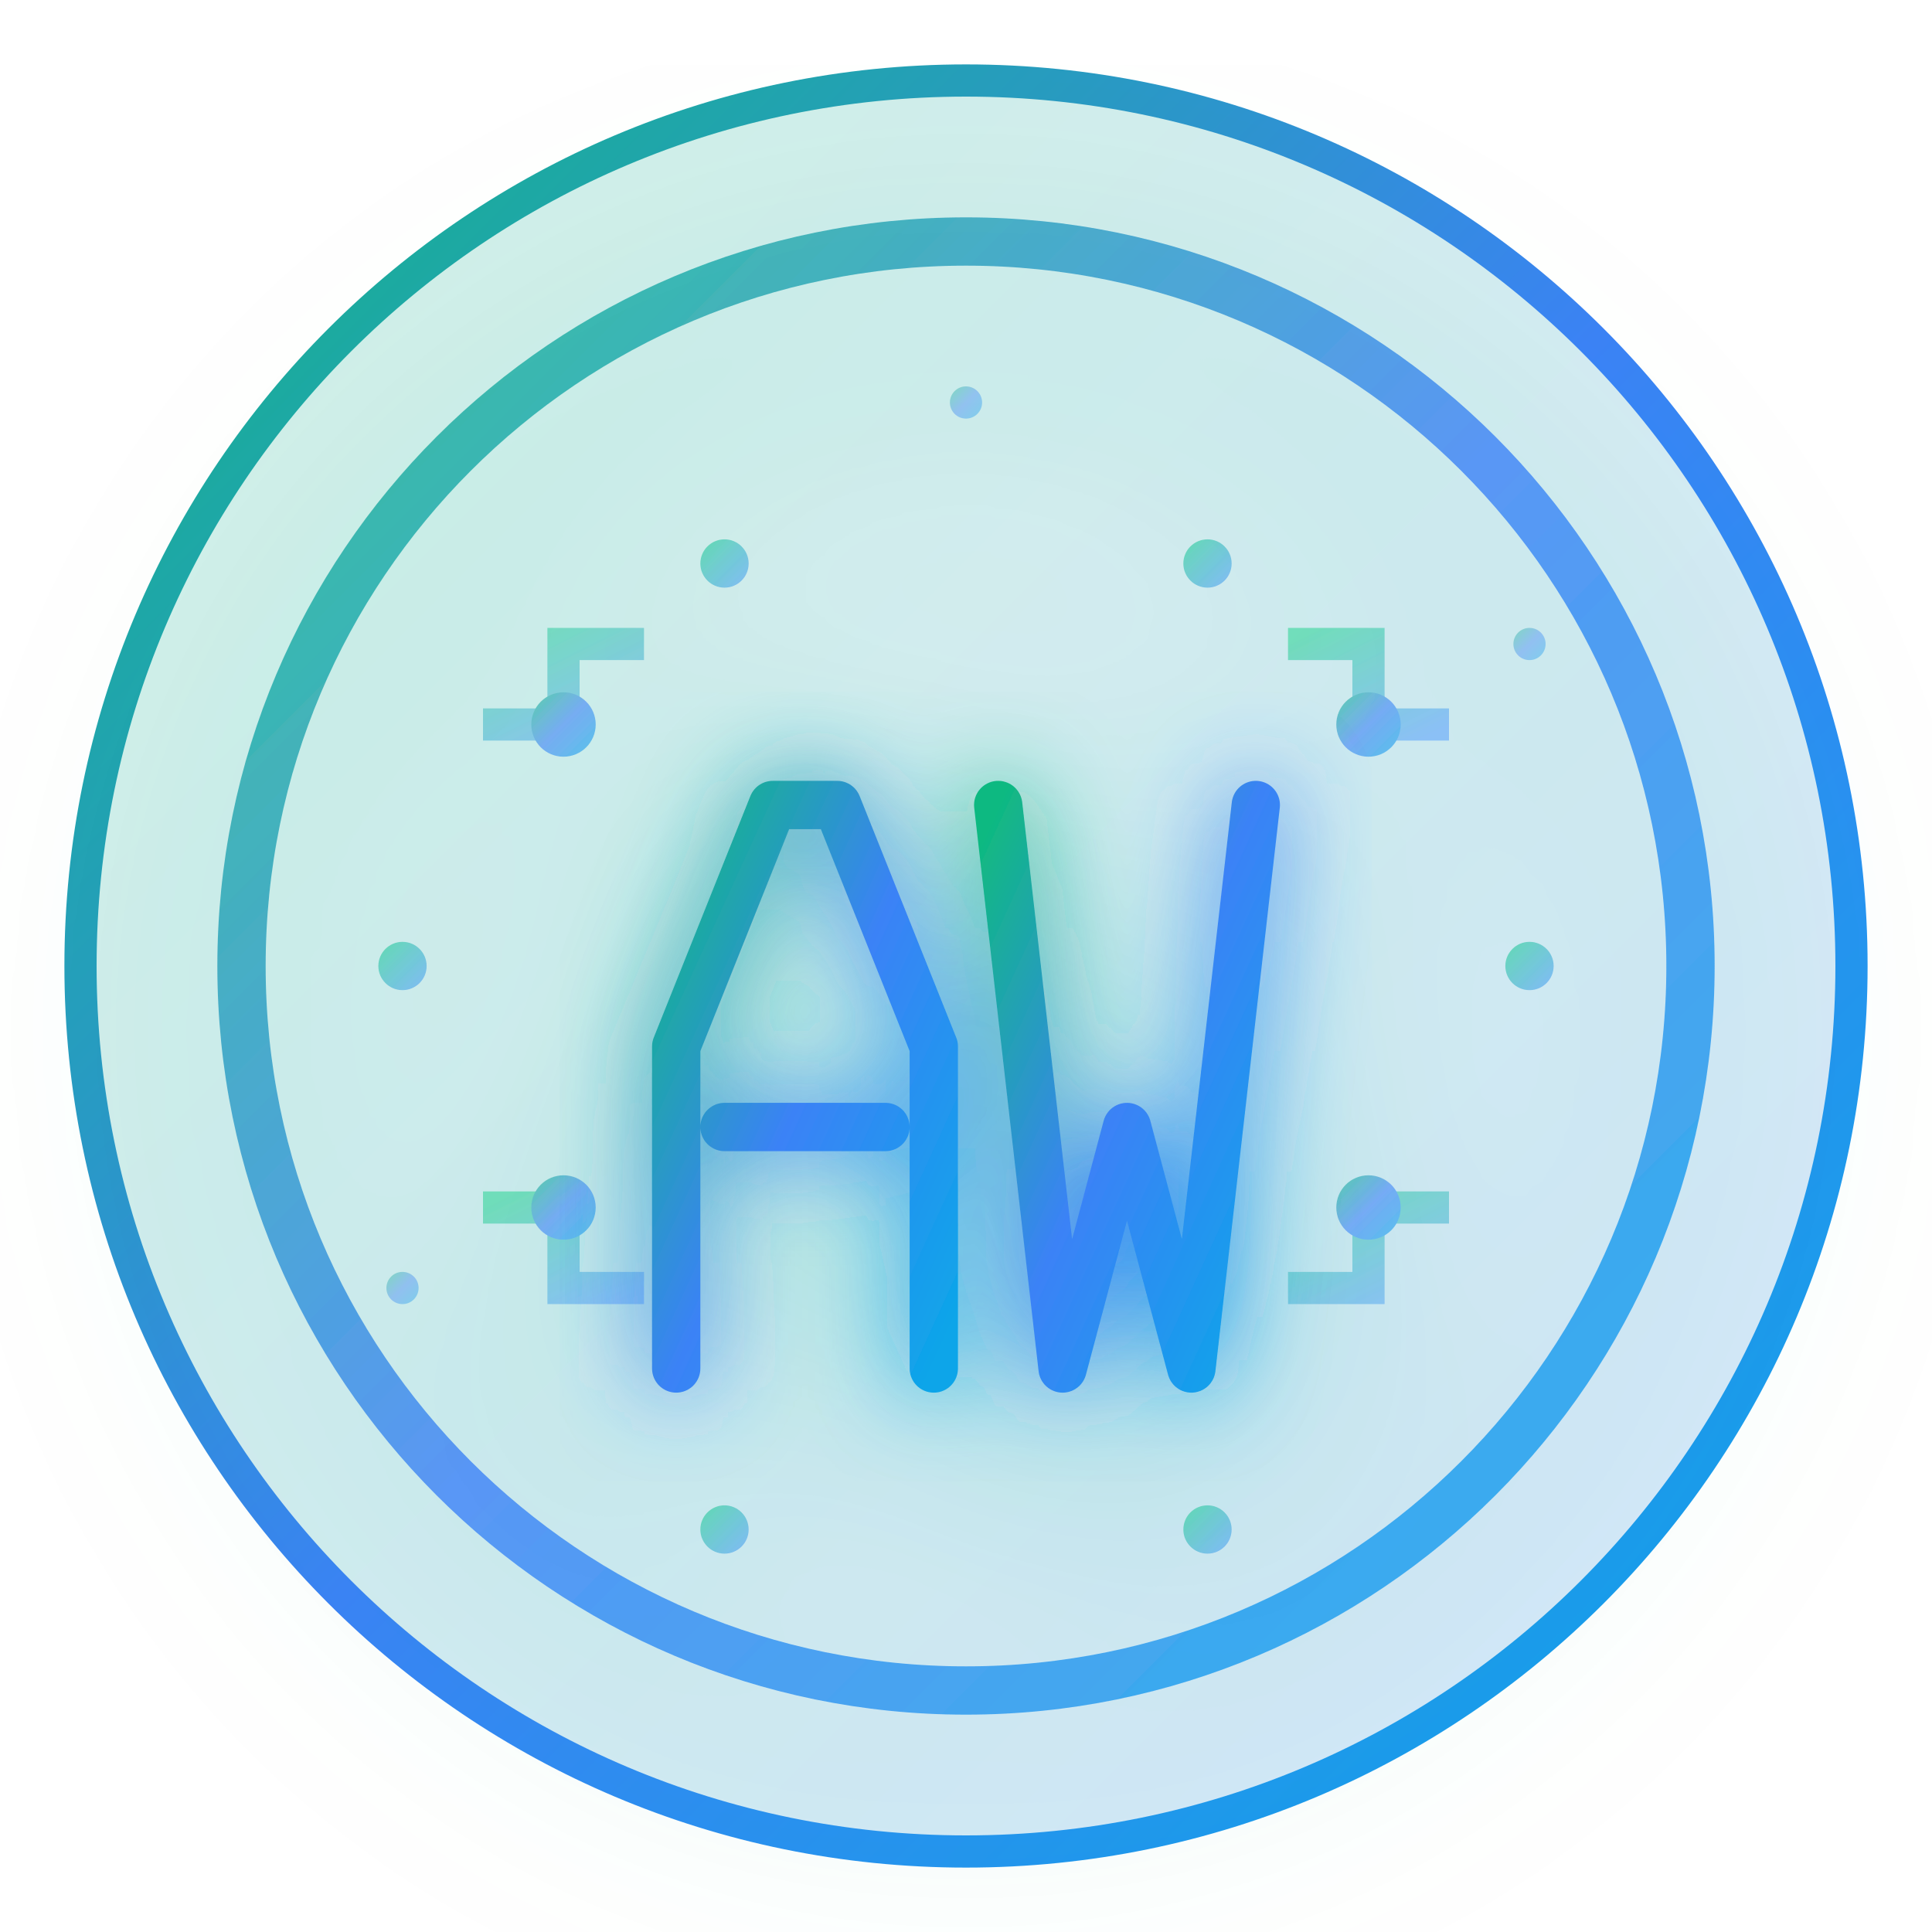
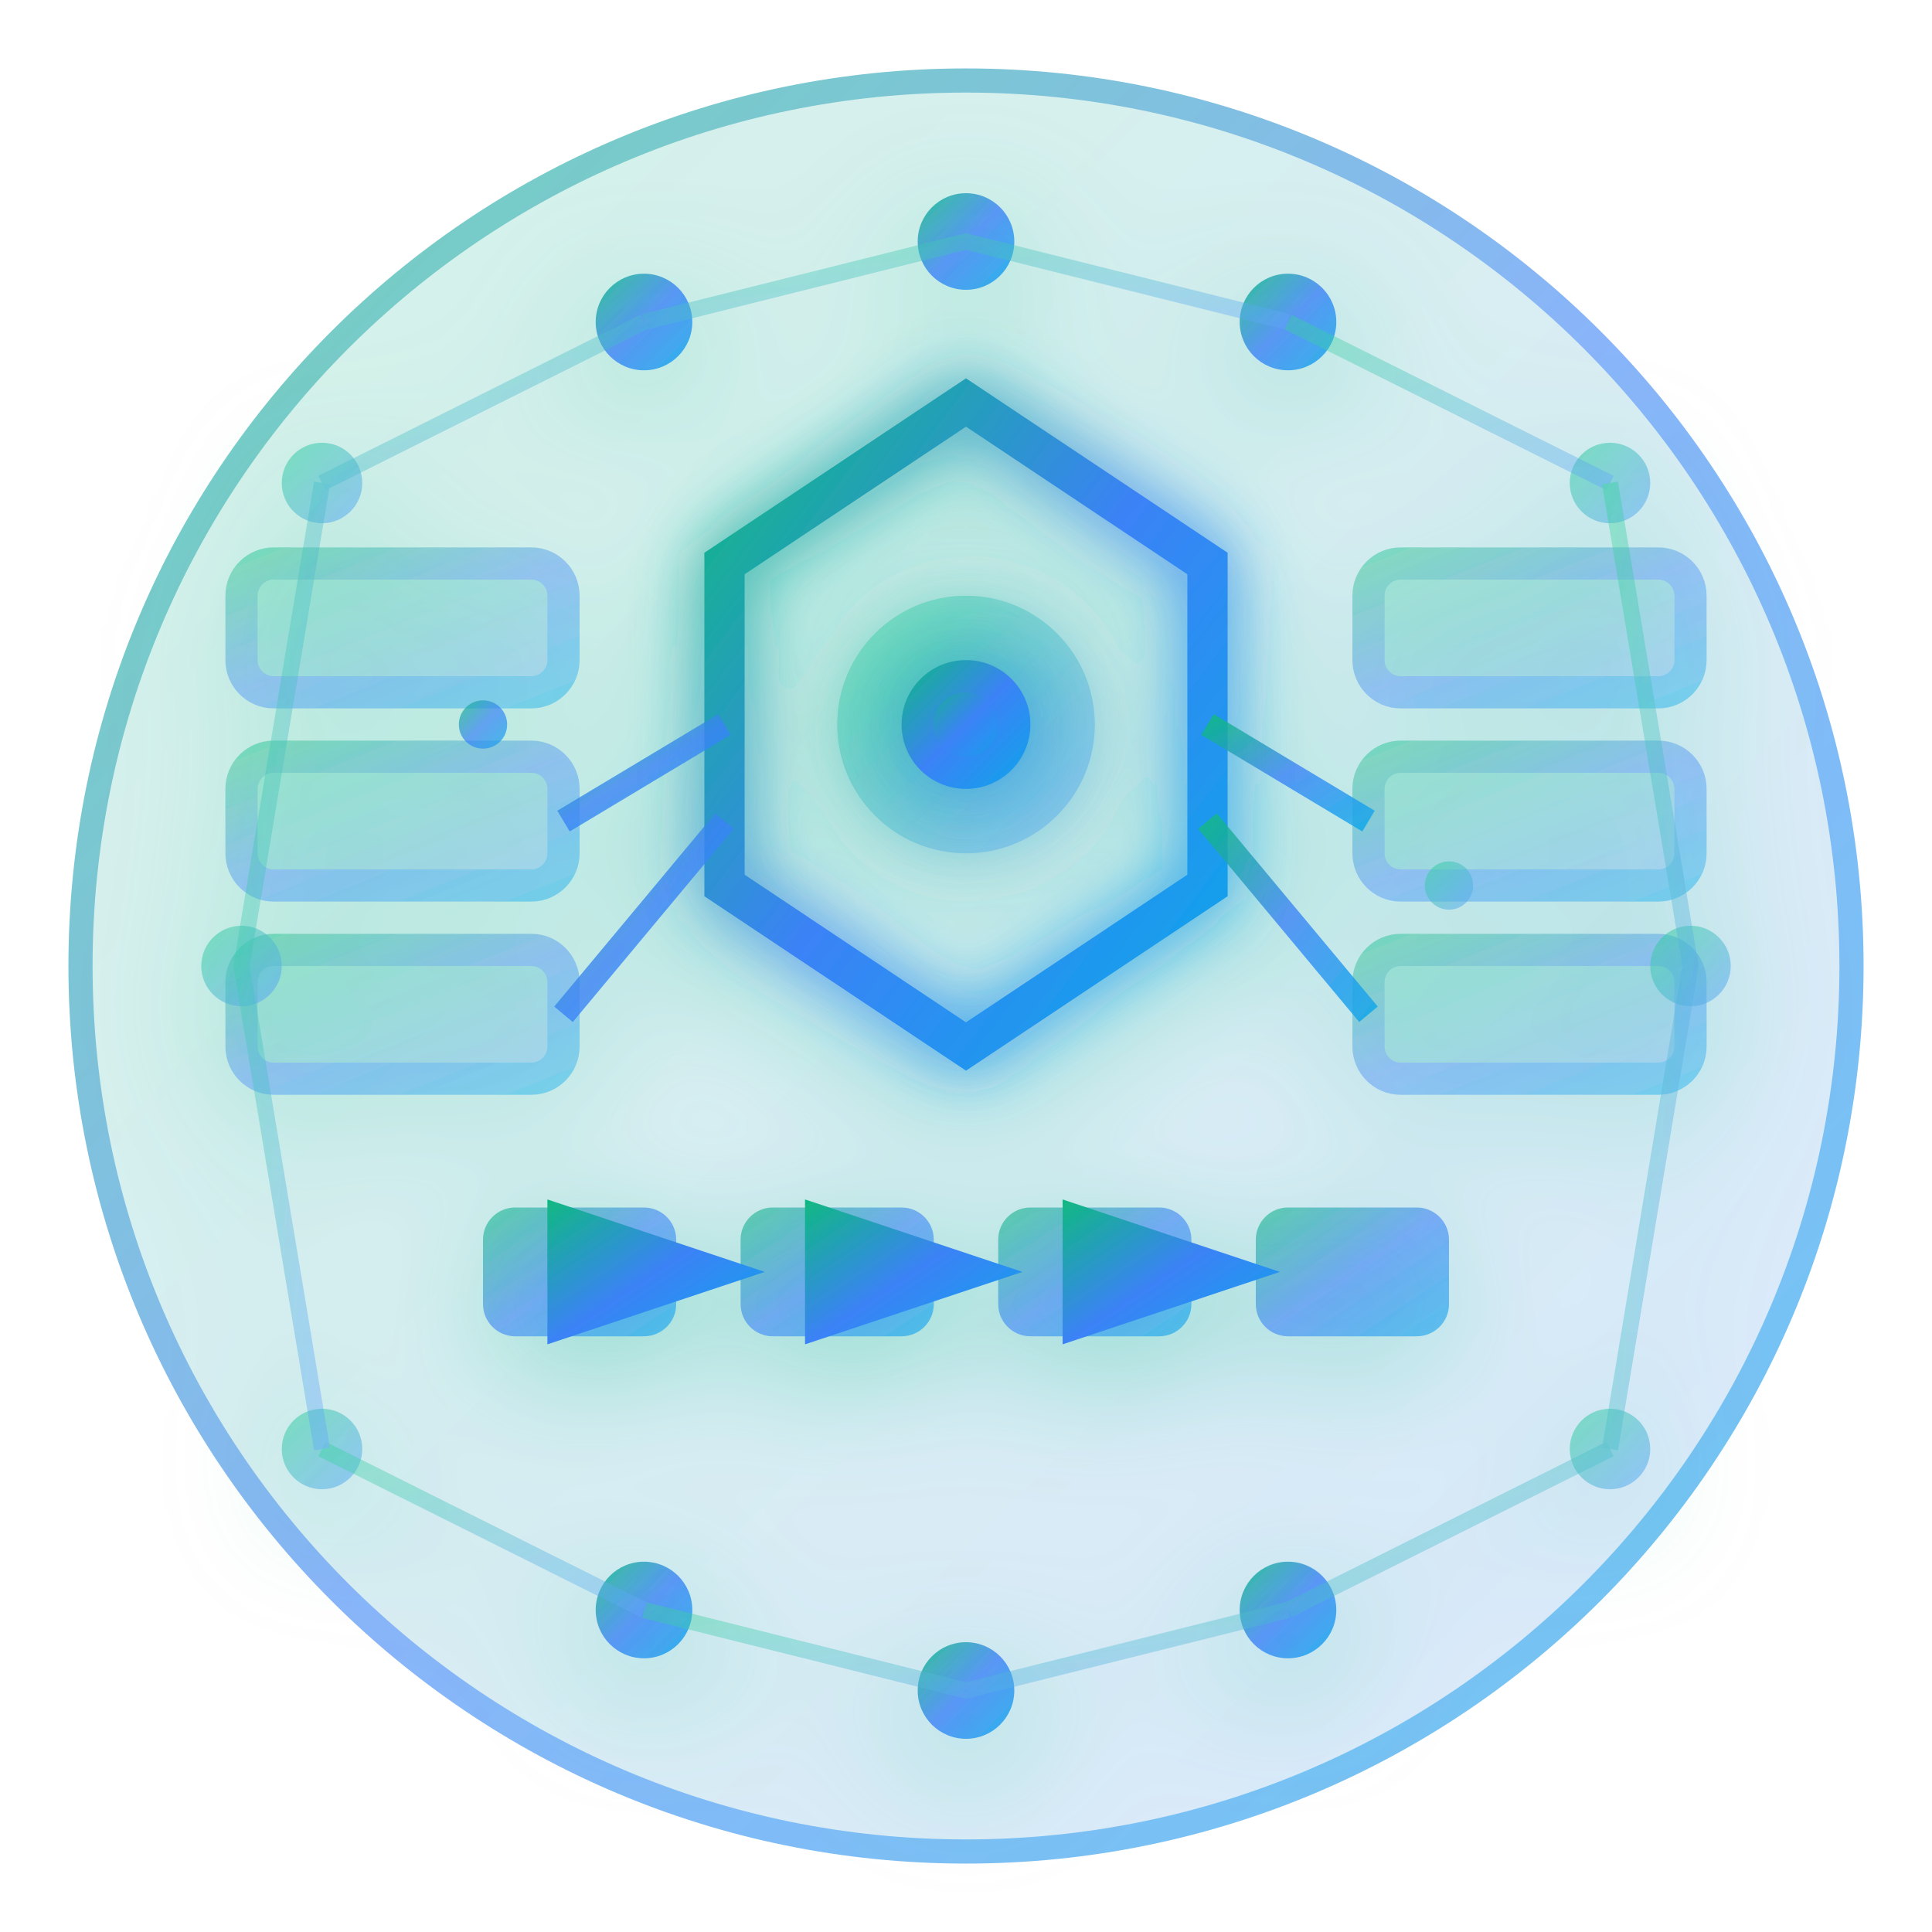
<svg xmlns="http://www.w3.org/2000/svg" width="120" height="120" viewBox="0 0 120 120" fill="none">
  <defs>
    <linearGradient id="primaryGradient" x1="0%" y1="0%" x2="100%" y2="100%">
      <stop offset="0%" style="stop-color:#10b981;stop-opacity:1" />
      <stop offset="50%" style="stop-color:#3b82f6;stop-opacity:1" />
      <stop offset="100%" style="stop-color:#0ea5e9;stop-opacity:1" />
    </linearGradient>
    <linearGradient id="secondaryGradient" x1="0%" y1="0%" x2="100%" y2="100%">
-       <stop offset="0%" style="stop-color:#34d399;stop-opacity:1" />
-       <stop offset="100%" style="stop-color:#60a5fa;stop-opacity:1" />
+       <stop offset="0%" style="stop-color:#34d399;stop-opacity:0.8" />
+       <stop offset="100%" style="stop-color:#60a5fa;stop-opacity:0.8" />
    </linearGradient>
    <linearGradient id="accentGradient" x1="0%" y1="0%" x2="100%" y2="100%">
-       <stop offset="0%" style="stop-color:#10b981;stop-opacity:0.2" />
-       <stop offset="100%" style="stop-color:#3b82f6;stop-opacity:0.2" />
+       <stop offset="0%" style="stop-color:#10b981;stop-opacity:0.3" />
+       <stop offset="100%" style="stop-color:#3b82f6;stop-opacity:0.3" />
    </linearGradient>
-     <filter id="shadow" x="-20%" y="-20%" width="140%" height="140%">
-       <feDropShadow dx="0" dy="4" stdDeviation="8" flood-color="#10b981" flood-opacity="0.3" />
-     </filter>
-     <filter id="glow" x="-20%" y="-20%" width="140%" height="140%">
-       <feGaussianBlur stdDeviation="3" result="coloredBlur" />
+     <filter id="glow" x="-50%" y="-50%" width="200%" height="200%">
+       <feGaussianBlur stdDeviation="2" result="coloredBlur" />
      <feMerge>
        <feMergeNode in="coloredBlur" />
        <feMergeNode in="SourceGraphic" />
      </feMerge>
    </filter>
+     <filter id="shadow" x="-20%" y="-20%" width="140%" height="140%">
+       <feDropShadow dx="0" dy="2" stdDeviation="4" flood-color="#10b981" flood-opacity="0.4" />
+     </filter>
  </defs>
-   <circle cx="60" cy="60" r="55" fill="url(#accentGradient)" stroke="url(#primaryGradient)" stroke-width="2" />
+   <circle cx="60" cy="60" r="55" fill="url(#accentGradient)" stroke="url(#primaryGradient)" stroke-width="1.5" opacity="0.6" />
  <g filter="url(#shadow)">
-     <circle cx="60" cy="60" r="45" fill="none" stroke="url(#primaryGradient)" stroke-width="3" opacity="0.8" />
-     <g opacity="0.6">
-       <path d="M30 45 L35 45 L35 40 L40 40" stroke="url(#secondaryGradient)" stroke-width="2" fill="none" />
-       <path d="M90 45 L85 45 L85 40 L80 40" stroke="url(#secondaryGradient)" stroke-width="2" fill="none" />
-       <path d="M30 75 L35 75 L35 80 L40 80" stroke="url(#secondaryGradient)" stroke-width="2" fill="none" />
-       <path d="M90 75 L85 75 L85 80 L80 80" stroke="url(#secondaryGradient)" stroke-width="2" fill="none" />
-       <circle cx="35" cy="45" r="2" fill="url(#primaryGradient)" />
-       <circle cx="85" cy="45" r="2" fill="url(#primaryGradient)" />
-       <circle cx="35" cy="75" r="2" fill="url(#primaryGradient)" />
-       <circle cx="85" cy="75" r="2" fill="url(#primaryGradient)" />
+     <g filter="url(#glow)">
+       <polygon points="60,25 75,35 75,55 60,65 45,55 45,35" fill="none" stroke="url(#primaryGradient)" stroke-width="2.5" />
+       <circle cx="60" cy="45" r="8" fill="url(#secondaryGradient)" opacity="0.6" />
+       <circle cx="60" cy="45" r="4" fill="url(#primaryGradient)" />
    </g>
-     <g filter="url(#glow)">
-       <path d="M42 85 L42 65 L48 50 L52 50 L58 65 L58 85 M45 70 L55 70" stroke="url(#primaryGradient)" stroke-width="3" fill="none" stroke-linecap="round" stroke-linejoin="round" />
-       <path d="M62 50 L66 85 L70 70 L74 85 L78 50" stroke="url(#primaryGradient)" stroke-width="3" fill="none" stroke-linecap="round" stroke-linejoin="round" />
+     <g stroke="url(#primaryGradient)" stroke-width="2" fill="none">
+       <rect x="15" y="35" width="20" height="8" rx="2" fill="url(#secondaryGradient)" opacity="0.4" />
+       <rect x="15" y="47" width="20" height="8" rx="2" fill="url(#secondaryGradient)" opacity="0.4" />
+       <rect x="15" y="59" width="20" height="8" rx="2" fill="url(#secondaryGradient)" opacity="0.4" />
+       <rect x="85" y="35" width="20" height="8" rx="2" fill="url(#secondaryGradient)" opacity="0.4" />
+       <rect x="85" y="47" width="20" height="8" rx="2" fill="url(#secondaryGradient)" opacity="0.4" />
+       <rect x="85" y="59" width="20" height="8" rx="2" fill="url(#secondaryGradient)" opacity="0.4" />
+       <path d="M35 39 L45 39" stroke="url(#primaryGradient)" stroke-width="1.5" opacity="0.8" />
+       <path d="M35 51 L45 45" stroke="url(#primaryGradient)" stroke-width="1.5" opacity="0.8" />
+       <path d="M35 63 L45 51" stroke="url(#primaryGradient)" stroke-width="1.5" opacity="0.8" />
+       <path d="M75 39 L85 39" stroke="url(#primaryGradient)" stroke-width="1.5" opacity="0.8" />
+       <path d="M75 45 L85 51" stroke="url(#primaryGradient)" stroke-width="1.5" opacity="0.8" />
+       <path d="M75 51 L85 63" stroke="url(#primaryGradient)" stroke-width="1.5" opacity="0.8" />
    </g>
-     <g opacity="0.7">
-       <circle cx="45" cy="35" r="1.5" fill="url(#secondaryGradient)" />
-       <circle cx="75" cy="35" r="1.5" fill="url(#secondaryGradient)" />
-       <circle cx="45" cy="95" r="1.5" fill="url(#secondaryGradient)" />
-       <circle cx="75" cy="95" r="1.5" fill="url(#secondaryGradient)" />
-       <circle cx="25" cy="60" r="1.5" fill="url(#secondaryGradient)" />
-       <circle cx="95" cy="60" r="1.5" fill="url(#secondaryGradient)" />
+     <g>
+       <circle cx="40" cy="20" r="3" fill="url(#primaryGradient)" opacity="0.8" />
+       <circle cx="60" cy="15" r="3" fill="url(#primaryGradient)" opacity="0.8" />
+       <circle cx="80" cy="20" r="3" fill="url(#primaryGradient)" opacity="0.8" />
+       <circle cx="40" cy="100" r="3" fill="url(#primaryGradient)" opacity="0.8" />
+       <circle cx="60" cy="105" r="3" fill="url(#primaryGradient)" opacity="0.8" />
+       <circle cx="80" cy="100" r="3" fill="url(#primaryGradient)" opacity="0.8" />
+       <circle cx="20" cy="30" r="2.5" fill="url(#secondaryGradient)" opacity="0.7" />
+       <circle cx="15" cy="60" r="2.5" fill="url(#secondaryGradient)" opacity="0.7" />
+       <circle cx="20" cy="90" r="2.5" fill="url(#secondaryGradient)" opacity="0.7" />
+       <circle cx="100" cy="30" r="2.5" fill="url(#secondaryGradient)" opacity="0.7" />
+       <circle cx="105" cy="60" r="2.5" fill="url(#secondaryGradient)" opacity="0.7" />
+       <circle cx="100" cy="90" r="2.5" fill="url(#secondaryGradient)" opacity="0.7" />
+     </g>
+     <g stroke="url(#secondaryGradient)" stroke-width="1" opacity="0.5" fill="none">
+       <path d="M40 20 L60 15 L80 20" />
+       <path d="M60 15 L60 25" />
+       <path d="M40 100 L60 105 L80 100" />
+       <path d="M60 105 L60 95" />
+       <path d="M20 30 L40 20" />
+       <path d="M20 90 L40 100" />
+       <path d="M100 30 L80 20" />
+       <path d="M100 90 L80 100" />
+       <path d="M20 30 L15 60 L20 90" />
+       <path d="M100 30 L105 60 L100 90" />
+     </g>
+     <g transform="translate(30, 75)">
+       <rect x="0" y="0" width="12" height="8" rx="2" fill="url(#primaryGradient)" opacity="0.6" />
+       <rect x="16" y="0" width="12" height="8" rx="2" fill="url(#primaryGradient)" opacity="0.6" />
+       <rect x="32" y="0" width="12" height="8" rx="2" fill="url(#primaryGradient)" opacity="0.6" />
+       <rect x="48" y="0" width="12" height="8" rx="2" fill="url(#primaryGradient)" opacity="0.6" />
+       <path d="M12 4 L16 4" stroke="url(#primaryGradient)" stroke-width="1.5" marker-end="url(#arrow)" />
+       <path d="M28 4 L32 4" stroke="url(#primaryGradient)" stroke-width="1.5" marker-end="url(#arrow)" />
+       <path d="M44 4 L48 4" stroke="url(#primaryGradient)" stroke-width="1.5" marker-end="url(#arrow)" />
    </g>
  </g>
-   <g opacity="0.4">
-     <circle cx="60" cy="25" r="1" fill="url(#primaryGradient)">
-       <animate attributeName="opacity" values="0.4;1;0.4" dur="2s" repeatCount="indefinite" />
+   <g opacity="0.7">
+     <circle cx="30" cy="45" r="1.5" fill="url(#primaryGradient)">
+       <animate attributeName="cx" values="30;45;60;75;90" dur="3s" repeatCount="indefinite" />
+       <animate attributeName="opacity" values="0;1;1;1;0" dur="3s" repeatCount="indefinite" />
    </circle>
-     <circle cx="95" cy="40" r="1" fill="url(#primaryGradient)">
-       <animate attributeName="opacity" values="0.4;1;0.4" dur="2.5s" repeatCount="indefinite" />
+     <circle cx="90" cy="55" r="1.5" fill="url(#secondaryGradient)">
+       <animate attributeName="cx" values="90;75;60;45;30" dur="3.5s" repeatCount="indefinite" />
+       <animate attributeName="opacity" values="0;1;1;1;0" dur="3.5s" repeatCount="indefinite" />
    </circle>
-     <circle cx="25" cy="80" r="1" fill="url(#primaryGradient)">
-       <animate attributeName="opacity" values="0.4;1;0.4" dur="3s" repeatCount="indefinite" />
+     <circle cx="60" cy="45" r="2" fill="url(#primaryGradient)" opacity="0.8">
+       <animate attributeName="r" values="2;4;2" dur="2s" repeatCount="indefinite" />
+       <animate attributeName="opacity" values="0.8;0.4;0.8" dur="2s" repeatCount="indefinite" />
    </circle>
  </g>
+   <defs>
+     <marker id="arrow" markerWidth="10" markerHeight="10" refX="8" refY="3" orient="auto" markerUnits="strokeWidth">
+       <polygon points="0,0 0,6 9,3" fill="url(#primaryGradient)" />
+     </marker>
+   </defs>
</svg>
